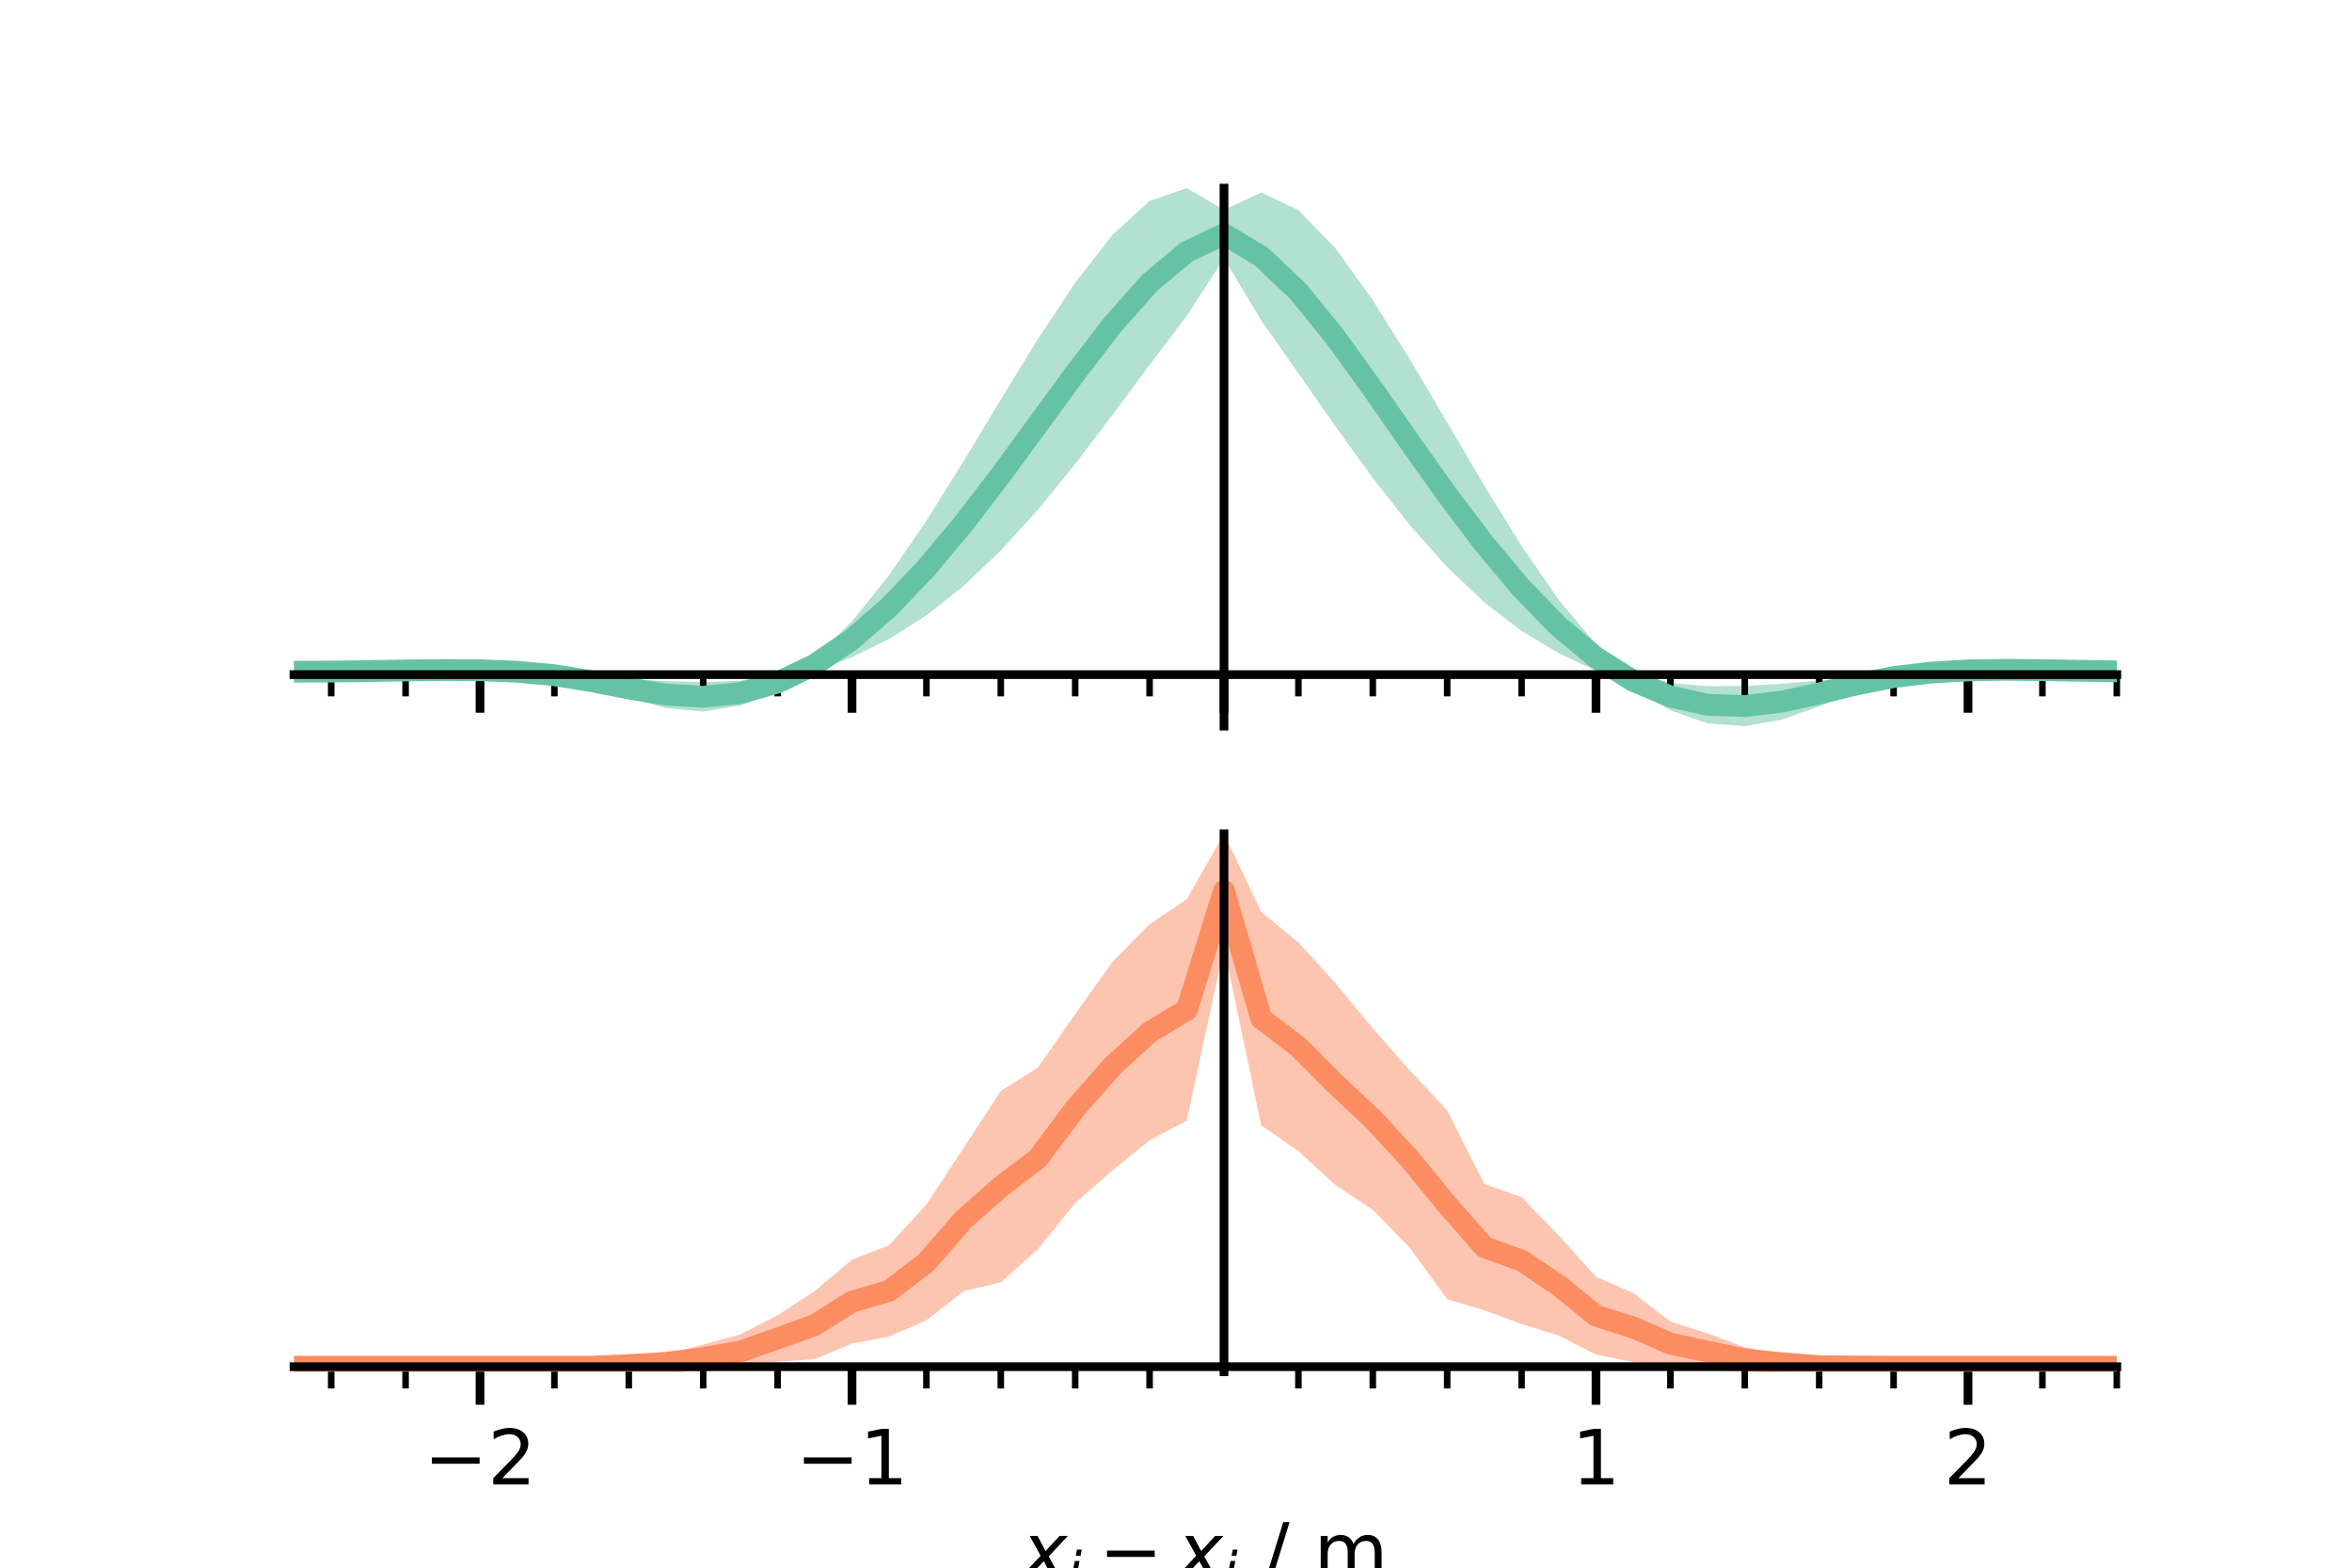
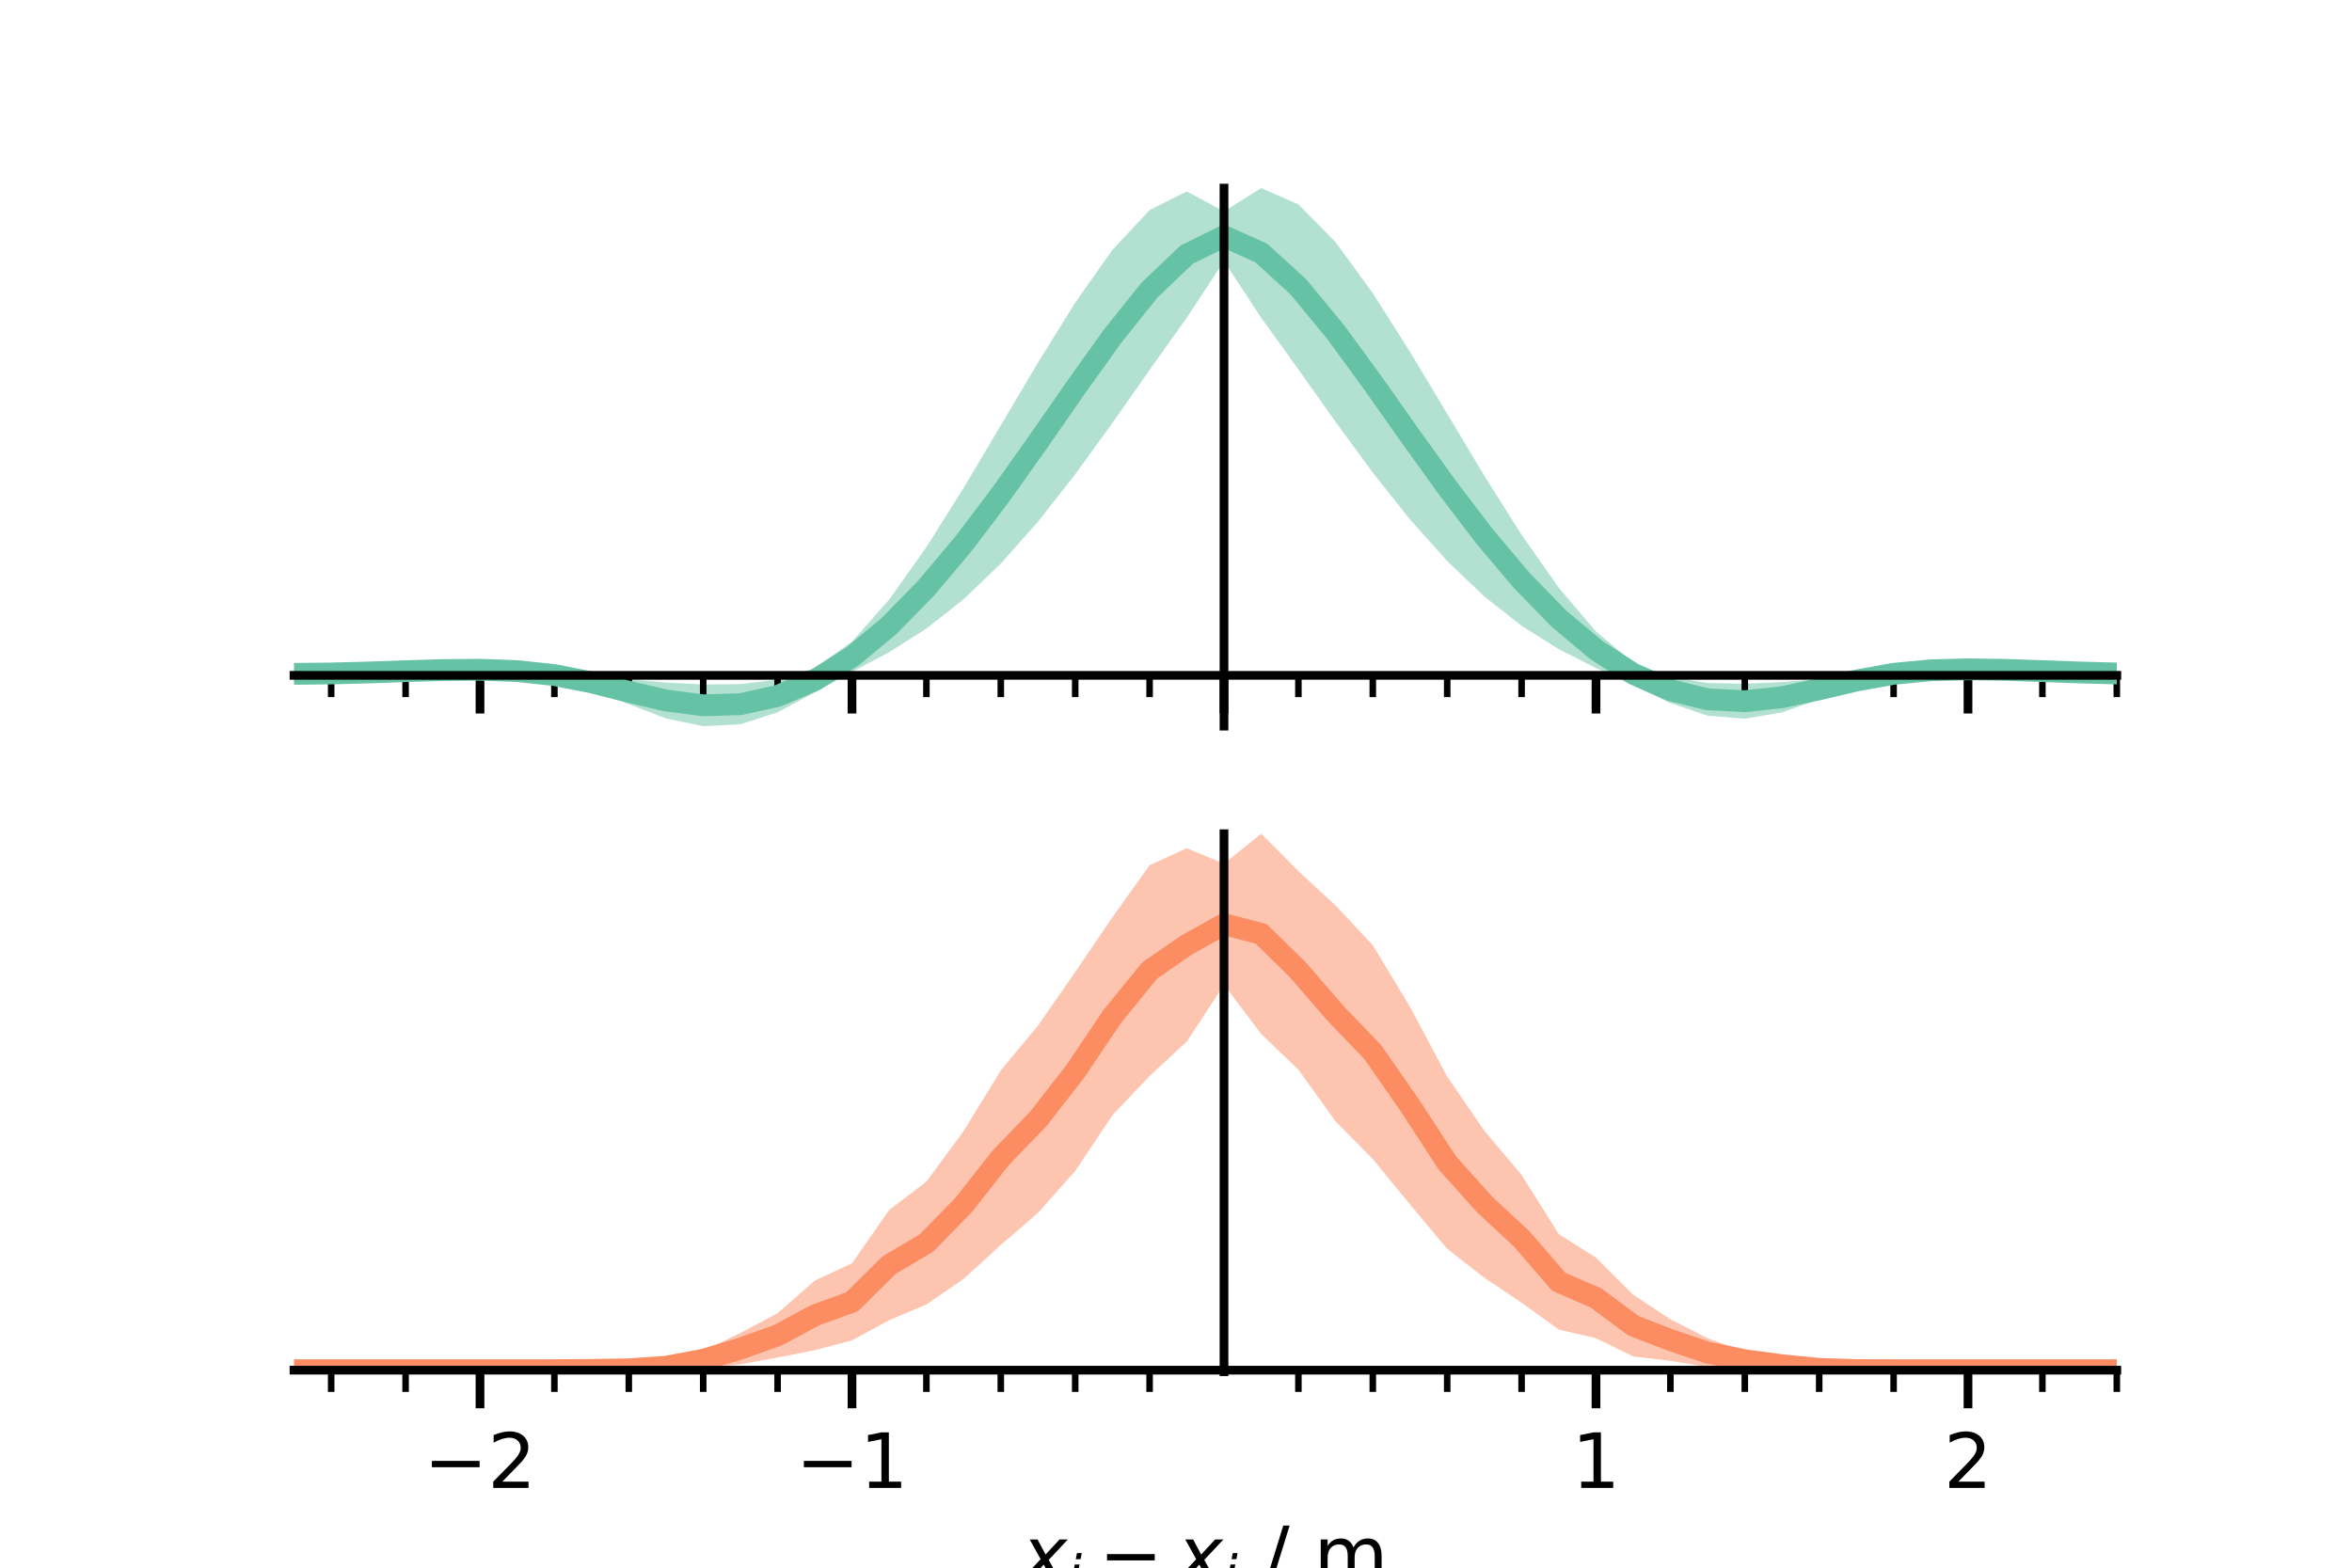
<svg xmlns="http://www.w3.org/2000/svg" xmlns:xlink="http://www.w3.org/1999/xlink" height="144pt" version="1.1" viewBox="0 0 216 144" width="216pt">
  <defs>
    <style type="text/css">
*{stroke-linecap:butt;stroke-linejoin:round;}
  </style>
  </defs>
  <g id="figure_1">
    <g id="patch_1">
      <path d="M 0 144  L 216 144  L 216 0  L 0 0  z " style="fill:none;" />
    </g>
    <g id="axes_1">
      <g id="patch_2">
        <path d="M 27 66.698  L 194.4 66.698  L 194.4 17.28  L 27 17.28  z " style="fill:none;" />
      </g>
      <g id="PolyCollection_1">
-         <path clip-path="url(#pd1ca96ab1f)" d="M 27 61.75  L 27 61.646  L 30.416 61.539  L 33.833 61.339  L 37.249 61.161  L 40.665 61.061  L 44.082 61.106  L 47.498 61.38  L 50.914 61.95  L 54.331 62.171  L 57.747 62.366  L 61.163 62.562  L 64.58 62.652  L 67.996 62.522  L 71.412 62.017  L 74.829 60.386  L 78.245 57.082  L 81.661 52.825  L 85.078 47.836  L 88.494 42.362  L 91.91 36.696  L 95.327 31.129  L 98.743 25.967  L 102.159 21.581  L 105.576 18.457  L 108.992 17.28  L 112.408 19.275  L 115.824 17.68  L 119.241 19.294  L 122.657 22.829  L 126.073 27.575  L 129.49 33.029  L 132.906 38.813  L 136.322 44.617  L 139.739 50.151  L 143.155 55.108  L 146.571 59.177  L 149.988 61.788  L 153.404 62.722  L 156.82 63.028  L 160.237 63.013  L 163.653 62.803  L 167.069 62.512  L 170.486 62.244  L 173.902 62.036  L 177.318 61.515  L 180.735 61.138  L 184.151 61.023  L 187.567 61.087  L 190.984 61.252  L 194.4 61.458  L 194.4 61.882  L 194.4 61.882  L 190.984 61.976  L 187.567 62.021  L 184.151 62.029  L 180.735 62.024  L 177.318 62.046  L 173.902 62.353  L 170.486 63.491  L 167.069 64.888  L 163.653 66.092  L 160.237 66.698  L 156.82 66.447  L 153.404 65.246  L 149.988 63.295  L 146.571 61.616  L 143.155 60.006  L 139.739 57.957  L 136.322 55.334  L 132.906 52.093  L 129.49 48.257  L 126.073 43.91  L 122.657 39.189  L 119.241 34.294  L 115.824 29.432  L 112.408 23.739  L 108.992 29.001  L 105.576 33.513  L 102.159 38.117  L 98.743 42.613  L 95.327 46.809  L 91.91 50.572  L 88.494 53.82  L 85.078 56.519  L 81.661 58.685  L 78.245 60.37  L 74.829 61.705  L 71.412 63.367  L 67.996 64.807  L 64.58 65.353  L 61.163 65.044  L 57.747 64.119  L 54.331 62.966  L 50.914 62.093  L 47.498 62.022  L 44.082 62.022  L 40.665 62.029  L 37.249 62.012  L 33.833 61.95  L 30.416 61.837  L 27 61.75  z " style="fill:#66c2a5;fill-opacity:0.5;" />
+         <path clip-path="url(#pfa28aa602f)" d="M 27 61.945  L 27 61.846  L 30.416 61.63  L 33.833 61.36  L 37.249 61.104  L 40.665 60.931  L 44.082 60.932  L 47.498 61.213  L 50.914 61.824  L 54.331 62.155  L 57.747 62.414  L 61.163 62.691  L 64.58 62.875  L 67.996 62.836  L 71.412 62.429  L 74.829 61.362  L 78.245 58.937  L 81.661 55.077  L 85.078 50.255  L 88.494 44.819  L 91.91 39.074  L 95.327 33.301  L 98.743 27.8  L 102.159 22.957  L 105.576 19.297  L 108.992 17.583  L 112.408 19.418  L 115.824 17.28  L 119.241 18.772  L 122.657 22.244  L 126.073 26.934  L 129.49 32.317  L 132.906 38.008  L 136.322 43.705  L 139.739 49.13  L 143.155 53.994  L 146.571 58.015  L 149.988 60.857  L 153.404 62.229  L 156.82 62.728  L 160.237 62.807  L 163.653 62.649  L 167.069 62.392  L 170.486 62.148  L 173.902 61.701  L 177.318 61.098  L 180.735 60.873  L 184.151 60.917  L 187.567 61.122  L 190.984 61.398  L 194.4 61.677  L 194.4 62.049  L 194.4 62.049  L 190.984 62.145  L 187.567 62.17  L 184.151 62.14  L 180.735 62.084  L 177.318 62.044  L 173.902 62.088  L 170.486 62.874  L 167.069 64.243  L 163.653 65.436  L 160.237 66.016  L 156.82 65.737  L 153.404 64.58  L 149.988 62.92  L 146.571 61.356  L 143.155 59.632  L 139.739 57.48  L 136.322 54.795  L 132.906 51.534  L 129.49 47.716  L 126.073 43.41  L 122.657 38.749  L 119.241 33.934  L 115.824 29.189  L 112.408 23.98  L 108.992 29.178  L 105.576 33.975  L 102.159 38.85  L 98.743 43.566  L 95.327 47.918  L 91.91 51.769  L 88.494 55.046  L 85.078 57.737  L 81.661 59.901  L 78.245 61.716  L 74.829 63.594  L 71.412 65.429  L 67.996 66.532  L 64.58 66.698  L 61.163 65.992  L 57.747 64.676  L 54.331 63.199  L 50.914 62.192  L 47.498 62.073  L 44.082 62.107  L 40.665 62.165  L 37.249 62.201  L 33.833 62.183  L 30.416 62.094  L 27 61.945  z " style="fill:#66c2a5;fill-opacity:0.5;" />
      </g>
      <g id="matplotlib.axis_1">
        <g id="xtick_1">
          <g id="line2d_1">
            <defs>
-               <path d="M 0 0  L 0 3.5  " id="mc054451a36" style="stroke:#000000;stroke-width:0.8;" />
+               <path d="M 0 0  L 0 3.5  " id="m93a9f15ccf" style="stroke:#000000;stroke-width:0.8;" />
            </defs>
            <g>
-               <use style="stroke:#000000;stroke-width:0.8;" x="44.082" xlink:href="#mc054451a36" y="61.967" />
+               <use style="stroke:#000000;stroke-width:0.8;" x="44.082" xlink:href="#m93a9f15ccf" y="62.035" />
            </g>
          </g>
        </g>
        <g id="xtick_2">
          <g id="line2d_2">
            <g>
-               <use style="stroke:#000000;stroke-width:0.8;" x="78.245" xlink:href="#mc054451a36" y="61.967" />
+               <use style="stroke:#000000;stroke-width:0.8;" x="78.245" xlink:href="#m93a9f15ccf" y="62.035" />
            </g>
          </g>
        </g>
        <g id="xtick_3">
          <g id="line2d_3">
            <g>
-               <use style="stroke:#000000;stroke-width:0.8;" x="112.408" xlink:href="#mc054451a36" y="61.967" />
+               <use style="stroke:#000000;stroke-width:0.8;" x="112.408" xlink:href="#m93a9f15ccf" y="62.035" />
            </g>
          </g>
        </g>
        <g id="xtick_4">
          <g id="line2d_4">
            <g>
-               <use style="stroke:#000000;stroke-width:0.8;" x="146.571" xlink:href="#mc054451a36" y="61.967" />
+               <use style="stroke:#000000;stroke-width:0.8;" x="146.571" xlink:href="#m93a9f15ccf" y="62.035" />
            </g>
          </g>
        </g>
        <g id="xtick_5">
          <g id="line2d_5">
            <g>
-               <use style="stroke:#000000;stroke-width:0.8;" x="180.735" xlink:href="#mc054451a36" y="61.967" />
+               <use style="stroke:#000000;stroke-width:0.8;" x="180.735" xlink:href="#m93a9f15ccf" y="62.035" />
            </g>
          </g>
        </g>
        <g id="xtick_6">
          <g id="line2d_6">
            <defs>
-               <path d="M 0 0  L 0 2  " id="mf43bacee96" style="stroke:#000000;stroke-width:0.6;" />
+               <path d="M 0 0  L 0 2  " id="mbaaf980a12" style="stroke:#000000;stroke-width:0.6;" />
            </defs>
            <g>
-               <use style="stroke:#000000;stroke-width:0.6;" x="30.416" xlink:href="#mf43bacee96" y="61.967" />
+               <use style="stroke:#000000;stroke-width:0.6;" x="30.416" xlink:href="#mbaaf980a12" y="62.035" />
            </g>
          </g>
        </g>
        <g id="xtick_7">
          <g id="line2d_7">
            <g>
-               <use style="stroke:#000000;stroke-width:0.6;" x="37.249" xlink:href="#mf43bacee96" y="61.967" />
+               <use style="stroke:#000000;stroke-width:0.6;" x="37.249" xlink:href="#mbaaf980a12" y="62.035" />
            </g>
          </g>
        </g>
        <g id="xtick_8">
          <g id="line2d_8">
            <g>
-               <use style="stroke:#000000;stroke-width:0.6;" x="50.914" xlink:href="#mf43bacee96" y="61.967" />
+               <use style="stroke:#000000;stroke-width:0.6;" x="50.914" xlink:href="#mbaaf980a12" y="62.035" />
            </g>
          </g>
        </g>
        <g id="xtick_9">
          <g id="line2d_9">
            <g>
-               <use style="stroke:#000000;stroke-width:0.6;" x="57.747" xlink:href="#mf43bacee96" y="61.967" />
+               <use style="stroke:#000000;stroke-width:0.6;" x="57.747" xlink:href="#mbaaf980a12" y="62.035" />
            </g>
          </g>
        </g>
        <g id="xtick_10">
          <g id="line2d_10">
            <g>
-               <use style="stroke:#000000;stroke-width:0.6;" x="64.58" xlink:href="#mf43bacee96" y="61.967" />
+               <use style="stroke:#000000;stroke-width:0.6;" x="64.58" xlink:href="#mbaaf980a12" y="62.035" />
            </g>
          </g>
        </g>
        <g id="xtick_11">
          <g id="line2d_11">
            <g>
-               <use style="stroke:#000000;stroke-width:0.6;" x="71.412" xlink:href="#mf43bacee96" y="61.967" />
+               <use style="stroke:#000000;stroke-width:0.6;" x="71.412" xlink:href="#mbaaf980a12" y="62.035" />
            </g>
          </g>
        </g>
        <g id="xtick_12">
          <g id="line2d_12">
            <g>
-               <use style="stroke:#000000;stroke-width:0.6;" x="85.078" xlink:href="#mf43bacee96" y="61.967" />
+               <use style="stroke:#000000;stroke-width:0.6;" x="85.078" xlink:href="#mbaaf980a12" y="62.035" />
            </g>
          </g>
        </g>
        <g id="xtick_13">
          <g id="line2d_13">
            <g>
-               <use style="stroke:#000000;stroke-width:0.6;" x="91.91" xlink:href="#mf43bacee96" y="61.967" />
+               <use style="stroke:#000000;stroke-width:0.6;" x="91.91" xlink:href="#mbaaf980a12" y="62.035" />
            </g>
          </g>
        </g>
        <g id="xtick_14">
          <g id="line2d_14">
            <g>
-               <use style="stroke:#000000;stroke-width:0.6;" x="98.743" xlink:href="#mf43bacee96" y="61.967" />
+               <use style="stroke:#000000;stroke-width:0.6;" x="98.743" xlink:href="#mbaaf980a12" y="62.035" />
            </g>
          </g>
        </g>
        <g id="xtick_15">
          <g id="line2d_15">
            <g>
-               <use style="stroke:#000000;stroke-width:0.6;" x="105.576" xlink:href="#mf43bacee96" y="61.967" />
+               <use style="stroke:#000000;stroke-width:0.6;" x="105.576" xlink:href="#mbaaf980a12" y="62.035" />
            </g>
          </g>
        </g>
        <g id="xtick_16">
          <g id="line2d_16">
            <g>
-               <use style="stroke:#000000;stroke-width:0.6;" x="119.241" xlink:href="#mf43bacee96" y="61.967" />
+               <use style="stroke:#000000;stroke-width:0.6;" x="119.241" xlink:href="#mbaaf980a12" y="62.035" />
            </g>
          </g>
        </g>
        <g id="xtick_17">
          <g id="line2d_17">
            <g>
-               <use style="stroke:#000000;stroke-width:0.6;" x="126.073" xlink:href="#mf43bacee96" y="61.967" />
+               <use style="stroke:#000000;stroke-width:0.6;" x="126.073" xlink:href="#mbaaf980a12" y="62.035" />
            </g>
          </g>
        </g>
        <g id="xtick_18">
          <g id="line2d_18">
            <g>
-               <use style="stroke:#000000;stroke-width:0.6;" x="132.906" xlink:href="#mf43bacee96" y="61.967" />
+               <use style="stroke:#000000;stroke-width:0.6;" x="132.906" xlink:href="#mbaaf980a12" y="62.035" />
            </g>
          </g>
        </g>
        <g id="xtick_19">
          <g id="line2d_19">
            <g>
-               <use style="stroke:#000000;stroke-width:0.6;" x="139.739" xlink:href="#mf43bacee96" y="61.967" />
+               <use style="stroke:#000000;stroke-width:0.6;" x="139.739" xlink:href="#mbaaf980a12" y="62.035" />
            </g>
          </g>
        </g>
        <g id="xtick_20">
          <g id="line2d_20">
            <g>
-               <use style="stroke:#000000;stroke-width:0.6;" x="153.404" xlink:href="#mf43bacee96" y="61.967" />
+               <use style="stroke:#000000;stroke-width:0.6;" x="153.404" xlink:href="#mbaaf980a12" y="62.035" />
            </g>
          </g>
        </g>
        <g id="xtick_21">
          <g id="line2d_21">
            <g>
-               <use style="stroke:#000000;stroke-width:0.6;" x="160.237" xlink:href="#mf43bacee96" y="61.967" />
+               <use style="stroke:#000000;stroke-width:0.6;" x="160.237" xlink:href="#mbaaf980a12" y="62.035" />
            </g>
          </g>
        </g>
        <g id="xtick_22">
          <g id="line2d_22">
            <g>
-               <use style="stroke:#000000;stroke-width:0.6;" x="167.069" xlink:href="#mf43bacee96" y="61.967" />
+               <use style="stroke:#000000;stroke-width:0.6;" x="167.069" xlink:href="#mbaaf980a12" y="62.035" />
            </g>
          </g>
        </g>
        <g id="xtick_23">
          <g id="line2d_23">
            <g>
-               <use style="stroke:#000000;stroke-width:0.6;" x="173.902" xlink:href="#mf43bacee96" y="61.967" />
+               <use style="stroke:#000000;stroke-width:0.6;" x="173.902" xlink:href="#mbaaf980a12" y="62.035" />
            </g>
          </g>
        </g>
        <g id="xtick_24">
          <g id="line2d_24">
            <g>
-               <use style="stroke:#000000;stroke-width:0.6;" x="187.567" xlink:href="#mf43bacee96" y="61.967" />
+               <use style="stroke:#000000;stroke-width:0.6;" x="187.567" xlink:href="#mbaaf980a12" y="62.035" />
            </g>
          </g>
        </g>
        <g id="xtick_25">
          <g id="line2d_25">
            <g>
-               <use style="stroke:#000000;stroke-width:0.6;" x="194.4" xlink:href="#mf43bacee96" y="61.967" />
+               <use style="stroke:#000000;stroke-width:0.6;" x="194.4" xlink:href="#mbaaf980a12" y="62.035" />
            </g>
          </g>
        </g>
      </g>
      <g id="matplotlib.axis_2" />
      <g id="line2d_26">
-         <path clip-path="url(#pd1ca96ab1f)" d="M 27 61.698  L 30.416 61.688  L 33.833 61.645  L 37.249 61.586  L 40.665 61.545  L 44.082 61.564  L 47.498 61.701  L 50.914 62.022  L 54.331 62.569  L 57.747 63.243  L 61.163 63.803  L 64.58 64.003  L 67.996 63.665  L 71.412 62.692  L 74.829 61.045  L 78.245 58.726  L 81.661 55.755  L 85.078 52.177  L 88.494 48.091  L 91.91 43.634  L 95.327 38.969  L 98.743 34.29  L 102.159 29.849  L 105.576 25.985  L 108.992 23.141  L 112.408 21.507  L 115.824 23.556  L 119.241 26.794  L 122.657 31.009  L 126.073 35.742  L 129.49 40.643  L 132.906 45.453  L 136.322 49.975  L 139.739 54.054  L 143.155 57.557  L 146.571 60.397  L 149.988 62.541  L 153.404 63.984  L 156.82 64.738  L 160.237 64.856  L 163.653 64.448  L 167.069 63.7  L 170.486 62.868  L 173.902 62.194  L 177.318 61.78  L 180.735 61.581  L 184.151 61.526  L 187.567 61.554  L 190.984 61.614  L 194.4 61.67  " style="fill:none;stroke:#66c2a5;stroke-linecap:square;stroke-width:2;" />
+         <path clip-path="url(#pfa28aa602f)" d="M 27 61.896  L 30.416 61.862  L 33.833 61.772  L 37.249 61.652  L 40.665 61.548  L 44.082 61.519  L 47.498 61.643  L 50.914 62.008  L 54.331 62.677  L 57.747 63.545  L 61.163 64.342  L 64.58 64.786  L 67.996 64.684  L 71.412 63.929  L 74.829 62.478  L 78.245 60.327  L 81.661 57.489  L 85.078 53.996  L 88.494 49.933  L 91.91 45.422  L 95.327 40.609  L 98.743 35.683  L 102.159 30.903  L 105.576 26.636  L 108.992 23.38  L 112.408 21.699  L 115.824 23.235  L 119.241 26.353  L 122.657 30.496  L 126.073 35.172  L 129.49 40.016  L 132.906 44.771  L 136.322 49.25  L 139.739 53.305  L 143.155 56.813  L 146.571 59.686  L 149.988 61.889  L 153.404 63.404  L 156.82 64.233  L 160.237 64.412  L 163.653 64.043  L 167.069 63.317  L 170.486 62.511  L 173.902 61.894  L 177.318 61.571  L 180.735 61.479  L 184.151 61.529  L 187.567 61.646  L 190.984 61.771  L 194.4 61.863  " style="fill:none;stroke:#66c2a5;stroke-linecap:square;stroke-width:2;" />
      </g>
      <g id="patch_3">
        <path d="M 112.408 66.698  L 112.408 17.28  " style="fill:none;stroke:#000000;stroke-linecap:square;stroke-linejoin:miter;stroke-width:0.8;" />
      </g>
      <g id="patch_4">
        <path d="M 194.4 66.698  L 194.4 17.28  " style="fill:none;" />
      </g>
      <g id="patch_5">
-         <path d="M 27 61.967  L 194.4 61.967  " style="fill:none;stroke:#000000;stroke-linecap:square;stroke-linejoin:miter;stroke-width:0.8;" />
+         <path d="M 27 62.035  L 194.4 62.035  " style="fill:none;stroke:#000000;stroke-linecap:square;stroke-linejoin:miter;stroke-width:0.8;" />
      </g>
      <g id="patch_6">
        <path d="M 27 17.28  L 194.4 17.28  " style="fill:none;" />
      </g>
    </g>
    <g id="axes_2">
      <g id="patch_7">
        <path d="M 27 126  L 194.4 126  L 194.4 76.582  L 27 76.582  z " style="fill:none;" />
      </g>
      <g id="PolyCollection_2">
-         <path clip-path="url(#p239400501f)" d="M 27 125.537  L 27 125.537  L 30.416 125.537  L 33.833 125.537  L 37.249 125.537  L 40.665 125.537  L 44.082 125.537  L 47.498 125.537  L 50.914 125.525  L 54.331 125.471  L 57.747 125.122  L 61.163 124.394  L 64.58 123.505  L 67.996 122.568  L 71.412 120.815  L 74.829 118.579  L 78.245 115.705  L 81.661 114.37  L 85.078 110.633  L 88.494 105.446  L 91.91 100.205  L 95.327 98.059  L 98.743 93.148  L 102.159 88.356  L 105.576 84.881  L 108.992 82.591  L 112.408 76.582  L 115.824 83.747  L 119.241 86.571  L 122.657 90.327  L 126.073 94.454  L 129.49 98.333  L 132.906 102.004  L 136.322 108.754  L 139.739 109.96  L 143.155 113.483  L 146.571 117.284  L 149.988 118.766  L 153.404 121.402  L 156.82 122.471  L 160.237 123.752  L 163.653 124.44  L 167.069 125.242  L 170.486 125.444  L 173.902 125.531  L 177.318 125.537  L 180.735 125.537  L 184.151 125.537  L 187.567 125.537  L 190.984 125.537  L 194.4 125.537  L 194.4 125.537  L 194.4 125.537  L 190.984 125.537  L 187.567 125.537  L 184.151 125.537  L 180.735 125.537  L 177.318 125.537  L 173.902 125.546  L 170.486 125.602  L 167.069 125.744  L 163.653 126  L 160.237 125.994  L 156.82 125.828  L 153.404 125.441  L 149.988 125.113  L 146.571 124.431  L 143.155 122.68  L 139.739 121.625  L 136.322 120.363  L 132.906 119.344  L 129.49 114.638  L 126.073 111.124  L 122.657 108.859  L 119.241 105.747  L 115.824 103.363  L 112.408 87.076  L 108.992 102.935  L 105.576 104.746  L 102.159 107.512  L 98.743 110.506  L 95.327 114.742  L 91.91 117.794  L 88.494 118.6  L 85.078 121.281  L 81.661 122.762  L 78.245 123.422  L 74.829 124.844  L 71.412 125.075  L 67.996 125.715  L 64.58 125.994  L 61.163 125.97  L 57.747 125.664  L 54.331 125.607  L 50.914 125.546  L 47.498 125.537  L 44.082 125.537  L 40.665 125.537  L 37.249 125.537  L 33.833 125.537  L 30.416 125.537  L 27 125.537  z " style="fill:#fc8d62;fill-opacity:0.5;" />
+         <path clip-path="url(#p0ed6260573)" d="M 27 125.857  L 27 125.857  L 30.416 125.857  L 33.833 125.857  L 37.249 125.857  L 40.665 125.857  L 44.082 125.857  L 47.498 125.857  L 50.914 125.848  L 54.331 125.737  L 57.747 125.552  L 61.163 125.096  L 64.58 124.103  L 67.996 122.435  L 71.412 120.628  L 74.829 117.626  L 78.245 116.038  L 81.661 111.137  L 85.078 108.542  L 88.494 103.897  L 91.91 98.324  L 95.327 94.205  L 98.743 89.288  L 102.159 84.258  L 105.576 79.47  L 108.992 77.915  L 112.408 79.331  L 115.824 76.582  L 119.241 80.019  L 122.657 83.173  L 126.073 86.826  L 129.49 92.487  L 132.906 98.891  L 136.322 103.873  L 139.739 107.92  L 143.155 113.366  L 146.571 115.521  L 149.988 118.929  L 153.404 121.178  L 156.82 122.924  L 160.237 124.143  L 163.653 124.926  L 167.069 125.498  L 170.486 125.761  L 173.902 125.85  L 177.318 125.857  L 180.735 125.857  L 184.151 125.857  L 187.567 125.857  L 190.984 125.857  L 194.4 125.857  L 194.4 125.857  L 194.4 125.857  L 190.984 125.857  L 187.567 125.857  L 184.151 125.857  L 180.735 125.857  L 177.318 125.857  L 173.902 125.864  L 170.486 125.935  L 167.069 125.978  L 163.653 125.882  L 160.237 125.742  L 156.82 125.567  L 153.404 124.999  L 149.988 124.598  L 146.571 122.922  L 143.155 122.128  L 139.739 119.662  L 136.322 117.372  L 132.906 114.712  L 129.49 110.631  L 126.073 106.466  L 122.657 103.006  L 119.241 98.256  L 115.824 94.977  L 112.408 90.451  L 108.992 95.671  L 105.576 98.838  L 102.159 102.444  L 98.743 107.562  L 95.327 111.408  L 91.91 114.357  L 88.494 117.473  L 85.078 119.821  L 81.661 121.269  L 78.245 123.12  L 74.829 124.019  L 71.412 124.696  L 67.996 125.32  L 64.58 125.7  L 61.163 125.988  L 57.747 126  L 54.331 125.929  L 50.914 125.865  L 47.498 125.857  L 44.082 125.857  L 40.665 125.857  L 37.249 125.857  L 33.833 125.857  L 30.416 125.857  L 27 125.857  z " style="fill:#fc8d62;fill-opacity:0.5;" />
      </g>
      <g id="matplotlib.axis_3">
        <g id="xtick_26">
          <g id="line2d_27">
            <g>
-               <use style="stroke:#000000;stroke-width:0.8;" x="44.082" xlink:href="#mc054451a36" y="125.537" />
+               <use style="stroke:#000000;stroke-width:0.8;" x="44.082" xlink:href="#m93a9f15ccf" y="125.857" />
            </g>
          </g>
          <g id="text_1">
            <defs>
              <path d="M 10.594 35.5  L 73.188 35.5  L 73.188 27.203  L 10.594 27.203  z " id="DejaVuSans-8722" />
              <path d="M 19.188 8.297  L 53.609 8.297  L 53.609 0  L 7.328 0  L 7.328 8.297  Q 12.938 14.109 22.625 23.891  Q 32.328 33.688 34.812 36.531  Q 39.547 41.844 41.422 45.531  Q 43.312 49.219 43.312 52.781  Q 43.312 58.594 39.234 62.25  Q 35.156 65.922 28.609 65.922  Q 23.969 65.922 18.812 64.312  Q 13.672 62.703 7.812 59.422  L 7.812 69.391  Q 13.766 71.781 18.938 73  Q 24.125 74.219 28.422 74.219  Q 39.75 74.219 46.484 68.547  Q 53.219 62.891 53.219 53.422  Q 53.219 48.922 51.531 44.891  Q 49.859 40.875 45.406 35.406  Q 44.188 33.984 37.641 27.219  Q 31.109 20.453 19.188 8.297  z " id="DejaVuSans-50" />
            </defs>
-             <g transform="translate(38.92187 136.3562)scale(0.07 -0.07)">
+             <g transform="translate(38.92187 136.6761)scale(0.07 -0.07)">
              <use xlink:href="#DejaVuSans-8722" />
              <use x="83.789" xlink:href="#DejaVuSans-50" />
            </g>
          </g>
        </g>
        <g id="xtick_27">
          <g id="line2d_28">
            <g>
-               <use style="stroke:#000000;stroke-width:0.8;" x="78.245" xlink:href="#mc054451a36" y="125.537" />
+               <use style="stroke:#000000;stroke-width:0.8;" x="78.245" xlink:href="#m93a9f15ccf" y="125.857" />
            </g>
          </g>
          <g id="text_2">
            <defs>
              <path d="M 12.406 8.297  L 28.516 8.297  L 28.516 63.922  L 10.984 60.406  L 10.984 69.391  L 28.422 72.906  L 38.281 72.906  L 38.281 8.297  L 54.391 8.297  L 54.391 0  L 12.406 0  z " id="DejaVuSans-49" />
            </defs>
-             <g transform="translate(73.08513 136.3562)scale(0.07 -0.07)">
+             <g transform="translate(73.08513 136.6761)scale(0.07 -0.07)">
              <use xlink:href="#DejaVuSans-8722" />
              <use x="83.789" xlink:href="#DejaVuSans-49" />
            </g>
          </g>
        </g>
        <g id="xtick_28">
          <g id="line2d_29">
            <g>
-               <use style="stroke:#000000;stroke-width:0.8;" x="146.571" xlink:href="#mc054451a36" y="125.537" />
+               <use style="stroke:#000000;stroke-width:0.8;" x="146.571" xlink:href="#m93a9f15ccf" y="125.857" />
            </g>
          </g>
          <g id="text_3">
-             <g transform="translate(144.3446 136.3562)scale(0.07 -0.07)">
+             <g transform="translate(144.3446 136.6761)scale(0.07 -0.07)">
              <use xlink:href="#DejaVuSans-49" />
            </g>
          </g>
        </g>
        <g id="xtick_29">
          <g id="line2d_30">
            <g>
-               <use style="stroke:#000000;stroke-width:0.8;" x="180.735" xlink:href="#mc054451a36" y="125.537" />
+               <use style="stroke:#000000;stroke-width:0.8;" x="180.735" xlink:href="#m93a9f15ccf" y="125.857" />
            </g>
          </g>
          <g id="text_4">
-             <g transform="translate(178.5078 136.3562)scale(0.07 -0.07)">
+             <g transform="translate(178.5078 136.6761)scale(0.07 -0.07)">
              <use xlink:href="#DejaVuSans-50" />
            </g>
          </g>
        </g>
        <g id="xtick_30">
          <g id="line2d_31">
            <g>
-               <use style="stroke:#000000;stroke-width:0.6;" x="30.416" xlink:href="#mf43bacee96" y="125.537" />
+               <use style="stroke:#000000;stroke-width:0.6;" x="30.416" xlink:href="#mbaaf980a12" y="125.857" />
            </g>
          </g>
        </g>
        <g id="xtick_31">
          <g id="line2d_32">
            <g>
-               <use style="stroke:#000000;stroke-width:0.6;" x="37.249" xlink:href="#mf43bacee96" y="125.537" />
+               <use style="stroke:#000000;stroke-width:0.6;" x="37.249" xlink:href="#mbaaf980a12" y="125.857" />
            </g>
          </g>
        </g>
        <g id="xtick_32">
          <g id="line2d_33">
            <g>
-               <use style="stroke:#000000;stroke-width:0.6;" x="50.914" xlink:href="#mf43bacee96" y="125.537" />
+               <use style="stroke:#000000;stroke-width:0.6;" x="50.914" xlink:href="#mbaaf980a12" y="125.857" />
            </g>
          </g>
        </g>
        <g id="xtick_33">
          <g id="line2d_34">
            <g>
-               <use style="stroke:#000000;stroke-width:0.6;" x="57.747" xlink:href="#mf43bacee96" y="125.537" />
+               <use style="stroke:#000000;stroke-width:0.6;" x="57.747" xlink:href="#mbaaf980a12" y="125.857" />
            </g>
          </g>
        </g>
        <g id="xtick_34">
          <g id="line2d_35">
            <g>
-               <use style="stroke:#000000;stroke-width:0.6;" x="64.58" xlink:href="#mf43bacee96" y="125.537" />
+               <use style="stroke:#000000;stroke-width:0.6;" x="64.58" xlink:href="#mbaaf980a12" y="125.857" />
            </g>
          </g>
        </g>
        <g id="xtick_35">
          <g id="line2d_36">
            <g>
-               <use style="stroke:#000000;stroke-width:0.6;" x="71.412" xlink:href="#mf43bacee96" y="125.537" />
+               <use style="stroke:#000000;stroke-width:0.6;" x="71.412" xlink:href="#mbaaf980a12" y="125.857" />
            </g>
          </g>
        </g>
        <g id="xtick_36">
          <g id="line2d_37">
            <g>
-               <use style="stroke:#000000;stroke-width:0.6;" x="85.078" xlink:href="#mf43bacee96" y="125.537" />
+               <use style="stroke:#000000;stroke-width:0.6;" x="85.078" xlink:href="#mbaaf980a12" y="125.857" />
            </g>
          </g>
        </g>
        <g id="xtick_37">
          <g id="line2d_38">
            <g>
-               <use style="stroke:#000000;stroke-width:0.6;" x="91.91" xlink:href="#mf43bacee96" y="125.537" />
+               <use style="stroke:#000000;stroke-width:0.6;" x="91.91" xlink:href="#mbaaf980a12" y="125.857" />
            </g>
          </g>
        </g>
        <g id="xtick_38">
          <g id="line2d_39">
            <g>
-               <use style="stroke:#000000;stroke-width:0.6;" x="98.743" xlink:href="#mf43bacee96" y="125.537" />
+               <use style="stroke:#000000;stroke-width:0.6;" x="98.743" xlink:href="#mbaaf980a12" y="125.857" />
            </g>
          </g>
        </g>
        <g id="xtick_39">
          <g id="line2d_40">
            <g>
-               <use style="stroke:#000000;stroke-width:0.6;" x="105.576" xlink:href="#mf43bacee96" y="125.537" />
+               <use style="stroke:#000000;stroke-width:0.6;" x="105.576" xlink:href="#mbaaf980a12" y="125.857" />
            </g>
          </g>
        </g>
        <g id="xtick_40">
          <g id="line2d_41">
            <g>
-               <use style="stroke:#000000;stroke-width:0.6;" x="119.241" xlink:href="#mf43bacee96" y="125.537" />
+               <use style="stroke:#000000;stroke-width:0.6;" x="119.241" xlink:href="#mbaaf980a12" y="125.857" />
            </g>
          </g>
        </g>
        <g id="xtick_41">
          <g id="line2d_42">
            <g>
-               <use style="stroke:#000000;stroke-width:0.6;" x="126.073" xlink:href="#mf43bacee96" y="125.537" />
+               <use style="stroke:#000000;stroke-width:0.6;" x="126.073" xlink:href="#mbaaf980a12" y="125.857" />
            </g>
          </g>
        </g>
        <g id="xtick_42">
          <g id="line2d_43">
            <g>
-               <use style="stroke:#000000;stroke-width:0.6;" x="132.906" xlink:href="#mf43bacee96" y="125.537" />
+               <use style="stroke:#000000;stroke-width:0.6;" x="132.906" xlink:href="#mbaaf980a12" y="125.857" />
            </g>
          </g>
        </g>
        <g id="xtick_43">
          <g id="line2d_44">
            <g>
-               <use style="stroke:#000000;stroke-width:0.6;" x="139.739" xlink:href="#mf43bacee96" y="125.537" />
+               <use style="stroke:#000000;stroke-width:0.6;" x="139.739" xlink:href="#mbaaf980a12" y="125.857" />
            </g>
          </g>
        </g>
        <g id="xtick_44">
          <g id="line2d_45">
            <g>
-               <use style="stroke:#000000;stroke-width:0.6;" x="153.404" xlink:href="#mf43bacee96" y="125.537" />
+               <use style="stroke:#000000;stroke-width:0.6;" x="153.404" xlink:href="#mbaaf980a12" y="125.857" />
            </g>
          </g>
        </g>
        <g id="xtick_45">
          <g id="line2d_46">
            <g>
-               <use style="stroke:#000000;stroke-width:0.6;" x="160.237" xlink:href="#mf43bacee96" y="125.537" />
+               <use style="stroke:#000000;stroke-width:0.6;" x="160.237" xlink:href="#mbaaf980a12" y="125.857" />
            </g>
          </g>
        </g>
        <g id="xtick_46">
          <g id="line2d_47">
            <g>
-               <use style="stroke:#000000;stroke-width:0.6;" x="167.069" xlink:href="#mf43bacee96" y="125.537" />
+               <use style="stroke:#000000;stroke-width:0.6;" x="167.069" xlink:href="#mbaaf980a12" y="125.857" />
            </g>
          </g>
        </g>
        <g id="xtick_47">
          <g id="line2d_48">
            <g>
-               <use style="stroke:#000000;stroke-width:0.6;" x="173.902" xlink:href="#mf43bacee96" y="125.537" />
+               <use style="stroke:#000000;stroke-width:0.6;" x="173.902" xlink:href="#mbaaf980a12" y="125.857" />
            </g>
          </g>
        </g>
        <g id="xtick_48">
          <g id="line2d_49">
            <g>
-               <use style="stroke:#000000;stroke-width:0.6;" x="187.567" xlink:href="#mf43bacee96" y="125.537" />
+               <use style="stroke:#000000;stroke-width:0.6;" x="187.567" xlink:href="#mbaaf980a12" y="125.857" />
            </g>
          </g>
        </g>
        <g id="xtick_49">
          <g id="line2d_50">
            <g>
-               <use style="stroke:#000000;stroke-width:0.6;" x="194.4" xlink:href="#mf43bacee96" y="125.537" />
+               <use style="stroke:#000000;stroke-width:0.6;" x="194.4" xlink:href="#mbaaf980a12" y="125.857" />
            </g>
          </g>
        </g>
        <g id="text_5">
          <defs>
            <path d="M 60.016 54.688  L 34.906 27.875  L 50.297 0  L 39.984 0  L 28.422 21.688  L 8.297 0  L -2.594 0  L 24.312 28.812  L 10.016 54.688  L 20.312 54.688  L 30.812 34.906  L 49.125 54.688  z " id="DejaVuSans-Oblique-120" />
            <path d="M 18.312 75.984  L 27.297 75.984  L 25.094 64.594  L 16.109 64.594  z M 14.203 54.688  L 23.188 54.688  L 12.5 0  L 3.516 0  z " id="DejaVuSans-Oblique-105" />
            <path d="M 14.5 54.688  L 23.484 54.688  L 12.703 -0.984  L 12.641 -1.219  Q 10.844 -10.547 8.5 -14.016  Q 6.297 -17.281 2.062 -19.031  Q -2.156 -20.797 -7.906 -20.797  L -11.281 -20.797  L -9.812 -13.188  L -7.516 -13.188  Q -2.25 -13.188 -0.016 -10.984  Q 2.203 -8.797 3.719 -0.984  z M 18.703 75.984  L 27.688 75.984  L 25.484 64.594  L 16.5 64.594  z " id="DejaVuSans-Oblique-106" />
            <path id="DejaVuSans-32" />
            <path d="M 25.391 72.906  L 33.688 72.906  L 8.297 -9.281  L 0 -9.281  z " id="DejaVuSans-47" />
            <path d="M 52 44.188  Q 55.375 50.25 60.062 53.125  Q 64.75 56 71.094 56  Q 79.641 56 84.281 50.016  Q 88.922 44.047 88.922 33.016  L 88.922 0  L 79.891 0  L 79.891 32.719  Q 79.891 40.578 77.094 44.375  Q 74.312 48.188 68.609 48.188  Q 61.625 48.188 57.562 43.547  Q 53.516 38.922 53.516 30.906  L 53.516 0  L 44.484 0  L 44.484 32.719  Q 44.484 40.625 41.703 44.406  Q 38.922 48.188 33.109 48.188  Q 26.219 48.188 22.156 43.531  Q 18.109 38.875 18.109 30.906  L 18.109 0  L 9.078 0  L 9.078 54.688  L 18.109 54.688  L 18.109 46.188  Q 21.188 51.219 25.484 53.609  Q 29.781 56 35.688 56  Q 41.656 56 45.828 52.969  Q 50 49.953 52 44.188  z " id="DejaVuSans-109" />
          </defs>
-           <g transform="translate(93.865 144.922)scale(0.07 -0.07)">
+           <g transform="translate(93.865 145.2419)scale(0.07 -0.07)">
            <use transform="translate(0 0.09375)" xlink:href="#DejaVuSans-Oblique-120" />
            <use transform="translate(59.17969 -16.3125)scale(0.7)" xlink:href="#DejaVuSans-Oblique-105" />
            <use transform="translate(100.8447 0.09375)" xlink:href="#DejaVuSans-8722" />
            <use transform="translate(204.1162 0.09375)" xlink:href="#DejaVuSans-Oblique-120" />
            <use transform="translate(263.2959 -16.3125)scale(0.7)" xlink:href="#DejaVuSans-Oblique-106" />
            <use transform="translate(285.4785 0.09375)" xlink:href="#DejaVuSans-32" />
            <use transform="translate(317.2656 0.09375)" xlink:href="#DejaVuSans-47" />
            <use transform="translate(350.957 0.09375)" xlink:href="#DejaVuSans-32" />
            <use transform="translate(382.7441 0.09375)" xlink:href="#DejaVuSans-109" />
          </g>
        </g>
      </g>
      <g id="matplotlib.axis_4" />
      <g id="line2d_51">
-         <path clip-path="url(#p239400501f)" d="M 27 125.537  L 30.416 125.537  L 33.833 125.537  L 37.249 125.537  L 40.665 125.537  L 44.082 125.537  L 47.498 125.537  L 50.914 125.536  L 54.331 125.539  L 57.747 125.393  L 61.163 125.182  L 64.58 124.749  L 67.996 124.142  L 71.412 122.945  L 74.829 121.712  L 78.245 119.564  L 81.661 118.566  L 85.078 115.957  L 88.494 112.023  L 91.91 109  L 95.327 106.401  L 98.743 101.827  L 102.159 97.934  L 105.576 94.813  L 108.992 92.763  L 112.408 81.829  L 115.824 93.555  L 119.241 96.159  L 122.657 99.593  L 126.073 102.789  L 129.49 106.486  L 132.906 110.674  L 136.322 114.558  L 139.739 115.792  L 143.155 118.081  L 146.571 120.857  L 149.988 121.94  L 153.404 123.422  L 156.82 124.15  L 160.237 124.873  L 163.653 125.22  L 167.069 125.493  L 170.486 125.523  L 173.902 125.538  L 177.318 125.537  L 180.735 125.537  L 184.151 125.537  L 187.567 125.537  L 190.984 125.537  L 194.4 125.537  " style="fill:none;stroke:#fc8d62;stroke-linecap:square;stroke-width:2;" />
+         <path clip-path="url(#p0ed6260573)" d="M 27 125.857  L 30.416 125.857  L 33.833 125.857  L 37.249 125.857  L 40.665 125.857  L 44.082 125.857  L 47.498 125.857  L 50.914 125.857  L 54.331 125.833  L 57.747 125.776  L 61.163 125.542  L 64.58 124.902  L 67.996 123.878  L 71.412 122.662  L 74.829 120.823  L 78.245 119.579  L 81.661 116.203  L 85.078 114.181  L 88.494 110.685  L 91.91 106.34  L 95.327 102.807  L 98.743 98.425  L 102.159 93.351  L 105.576 89.154  L 108.992 86.793  L 112.408 84.891  L 115.824 85.779  L 119.241 89.137  L 122.657 93.09  L 126.073 96.646  L 129.49 101.559  L 132.906 106.801  L 136.322 110.622  L 139.739 113.791  L 143.155 117.747  L 146.571 119.222  L 149.988 121.763  L 153.404 123.089  L 156.82 124.245  L 160.237 124.942  L 163.653 125.404  L 167.069 125.738  L 170.486 125.848  L 173.902 125.857  L 177.318 125.857  L 180.735 125.857  L 184.151 125.857  L 187.567 125.857  L 190.984 125.857  L 194.4 125.857  " style="fill:none;stroke:#fc8d62;stroke-linecap:square;stroke-width:2;" />
      </g>
      <g id="patch_8">
        <path d="M 112.408 126  L 112.408 76.582  " style="fill:none;stroke:#000000;stroke-linecap:square;stroke-linejoin:miter;stroke-width:0.8;" />
      </g>
      <g id="patch_9">
        <path d="M 194.4 126  L 194.4 76.582  " style="fill:none;" />
      </g>
      <g id="patch_10">
-         <path d="M 27 125.537  L 194.4 125.537  " style="fill:none;stroke:#000000;stroke-linecap:square;stroke-linejoin:miter;stroke-width:0.8;" />
+         <path d="M 27 125.857  L 194.4 125.857  " style="fill:none;stroke:#000000;stroke-linecap:square;stroke-linejoin:miter;stroke-width:0.8;" />
      </g>
      <g id="patch_11">
        <path d="M 27 76.582  L 194.4 76.582  " style="fill:none;" />
      </g>
    </g>
  </g>
  <defs>
-     <clipPath id="pd1ca96ab1f">
+     <clipPath id="pfa28aa602f">
      <rect height="49.418" width="167.4" x="27" y="17.28" />
    </clipPath>
-     <clipPath id="p239400501f">
+     <clipPath id="p0ed6260573">
      <rect height="49.418" width="167.4" x="27" y="76.582" />
    </clipPath>
  </defs>
</svg>
